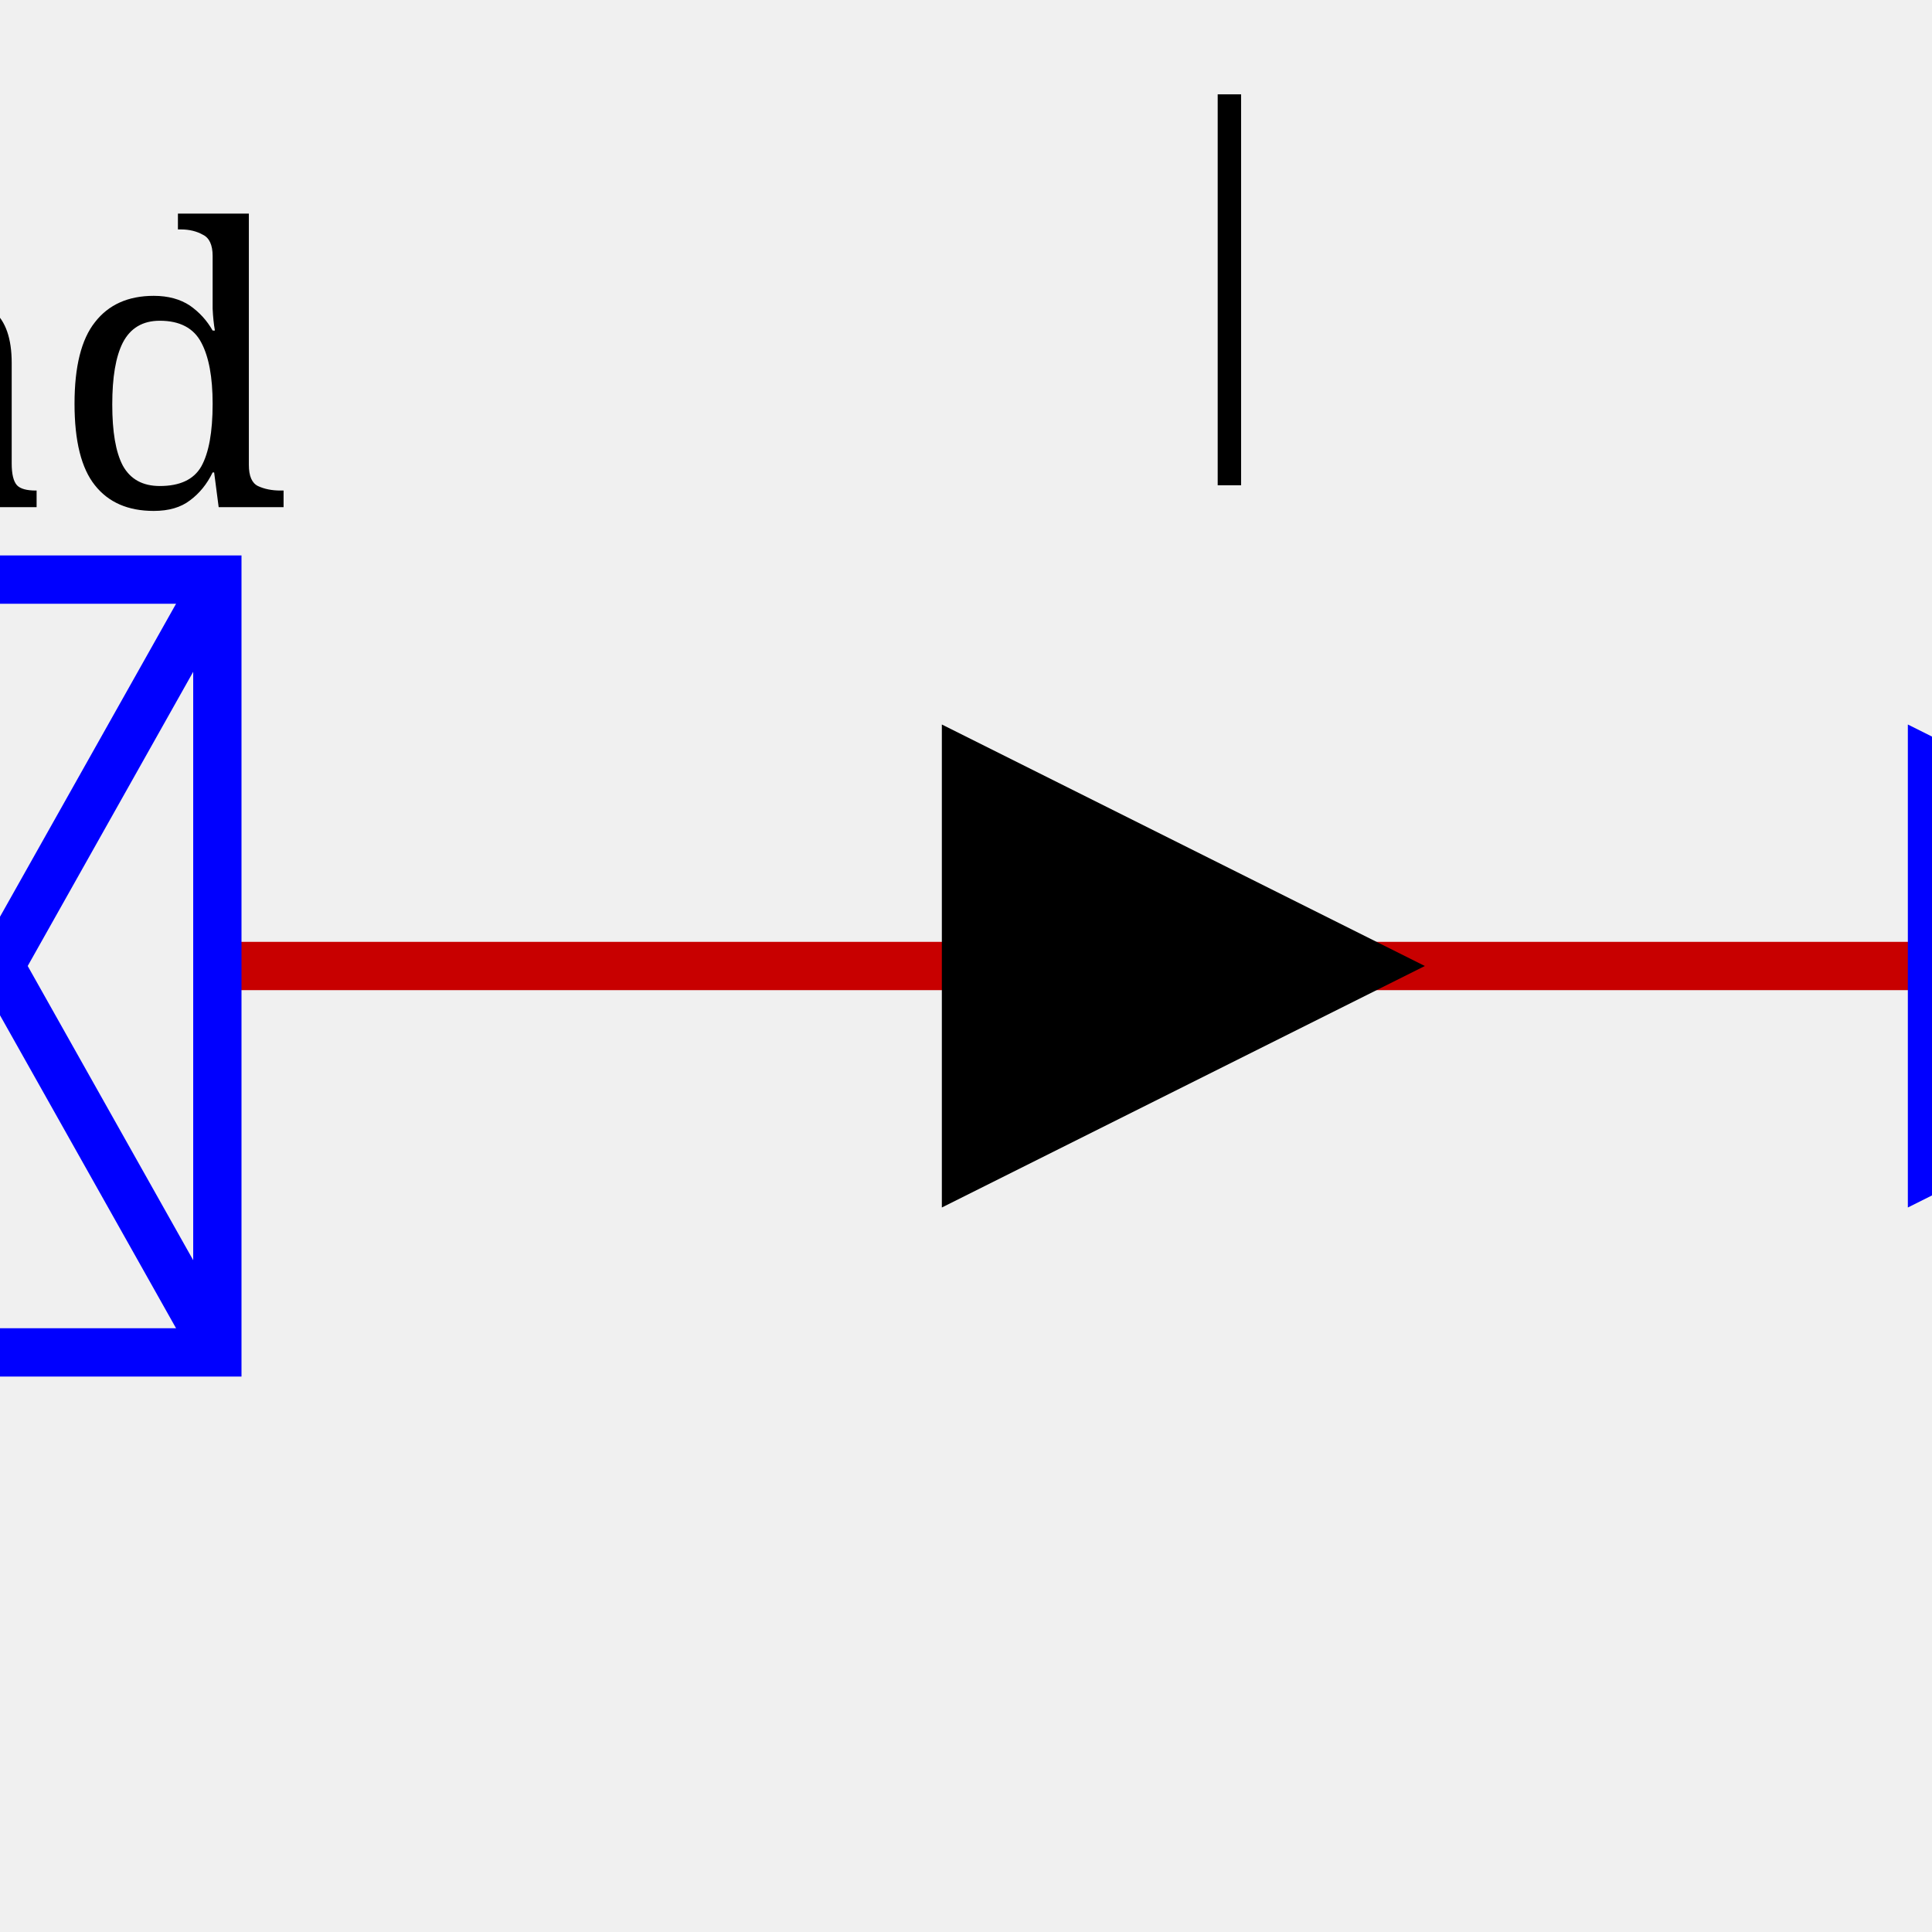
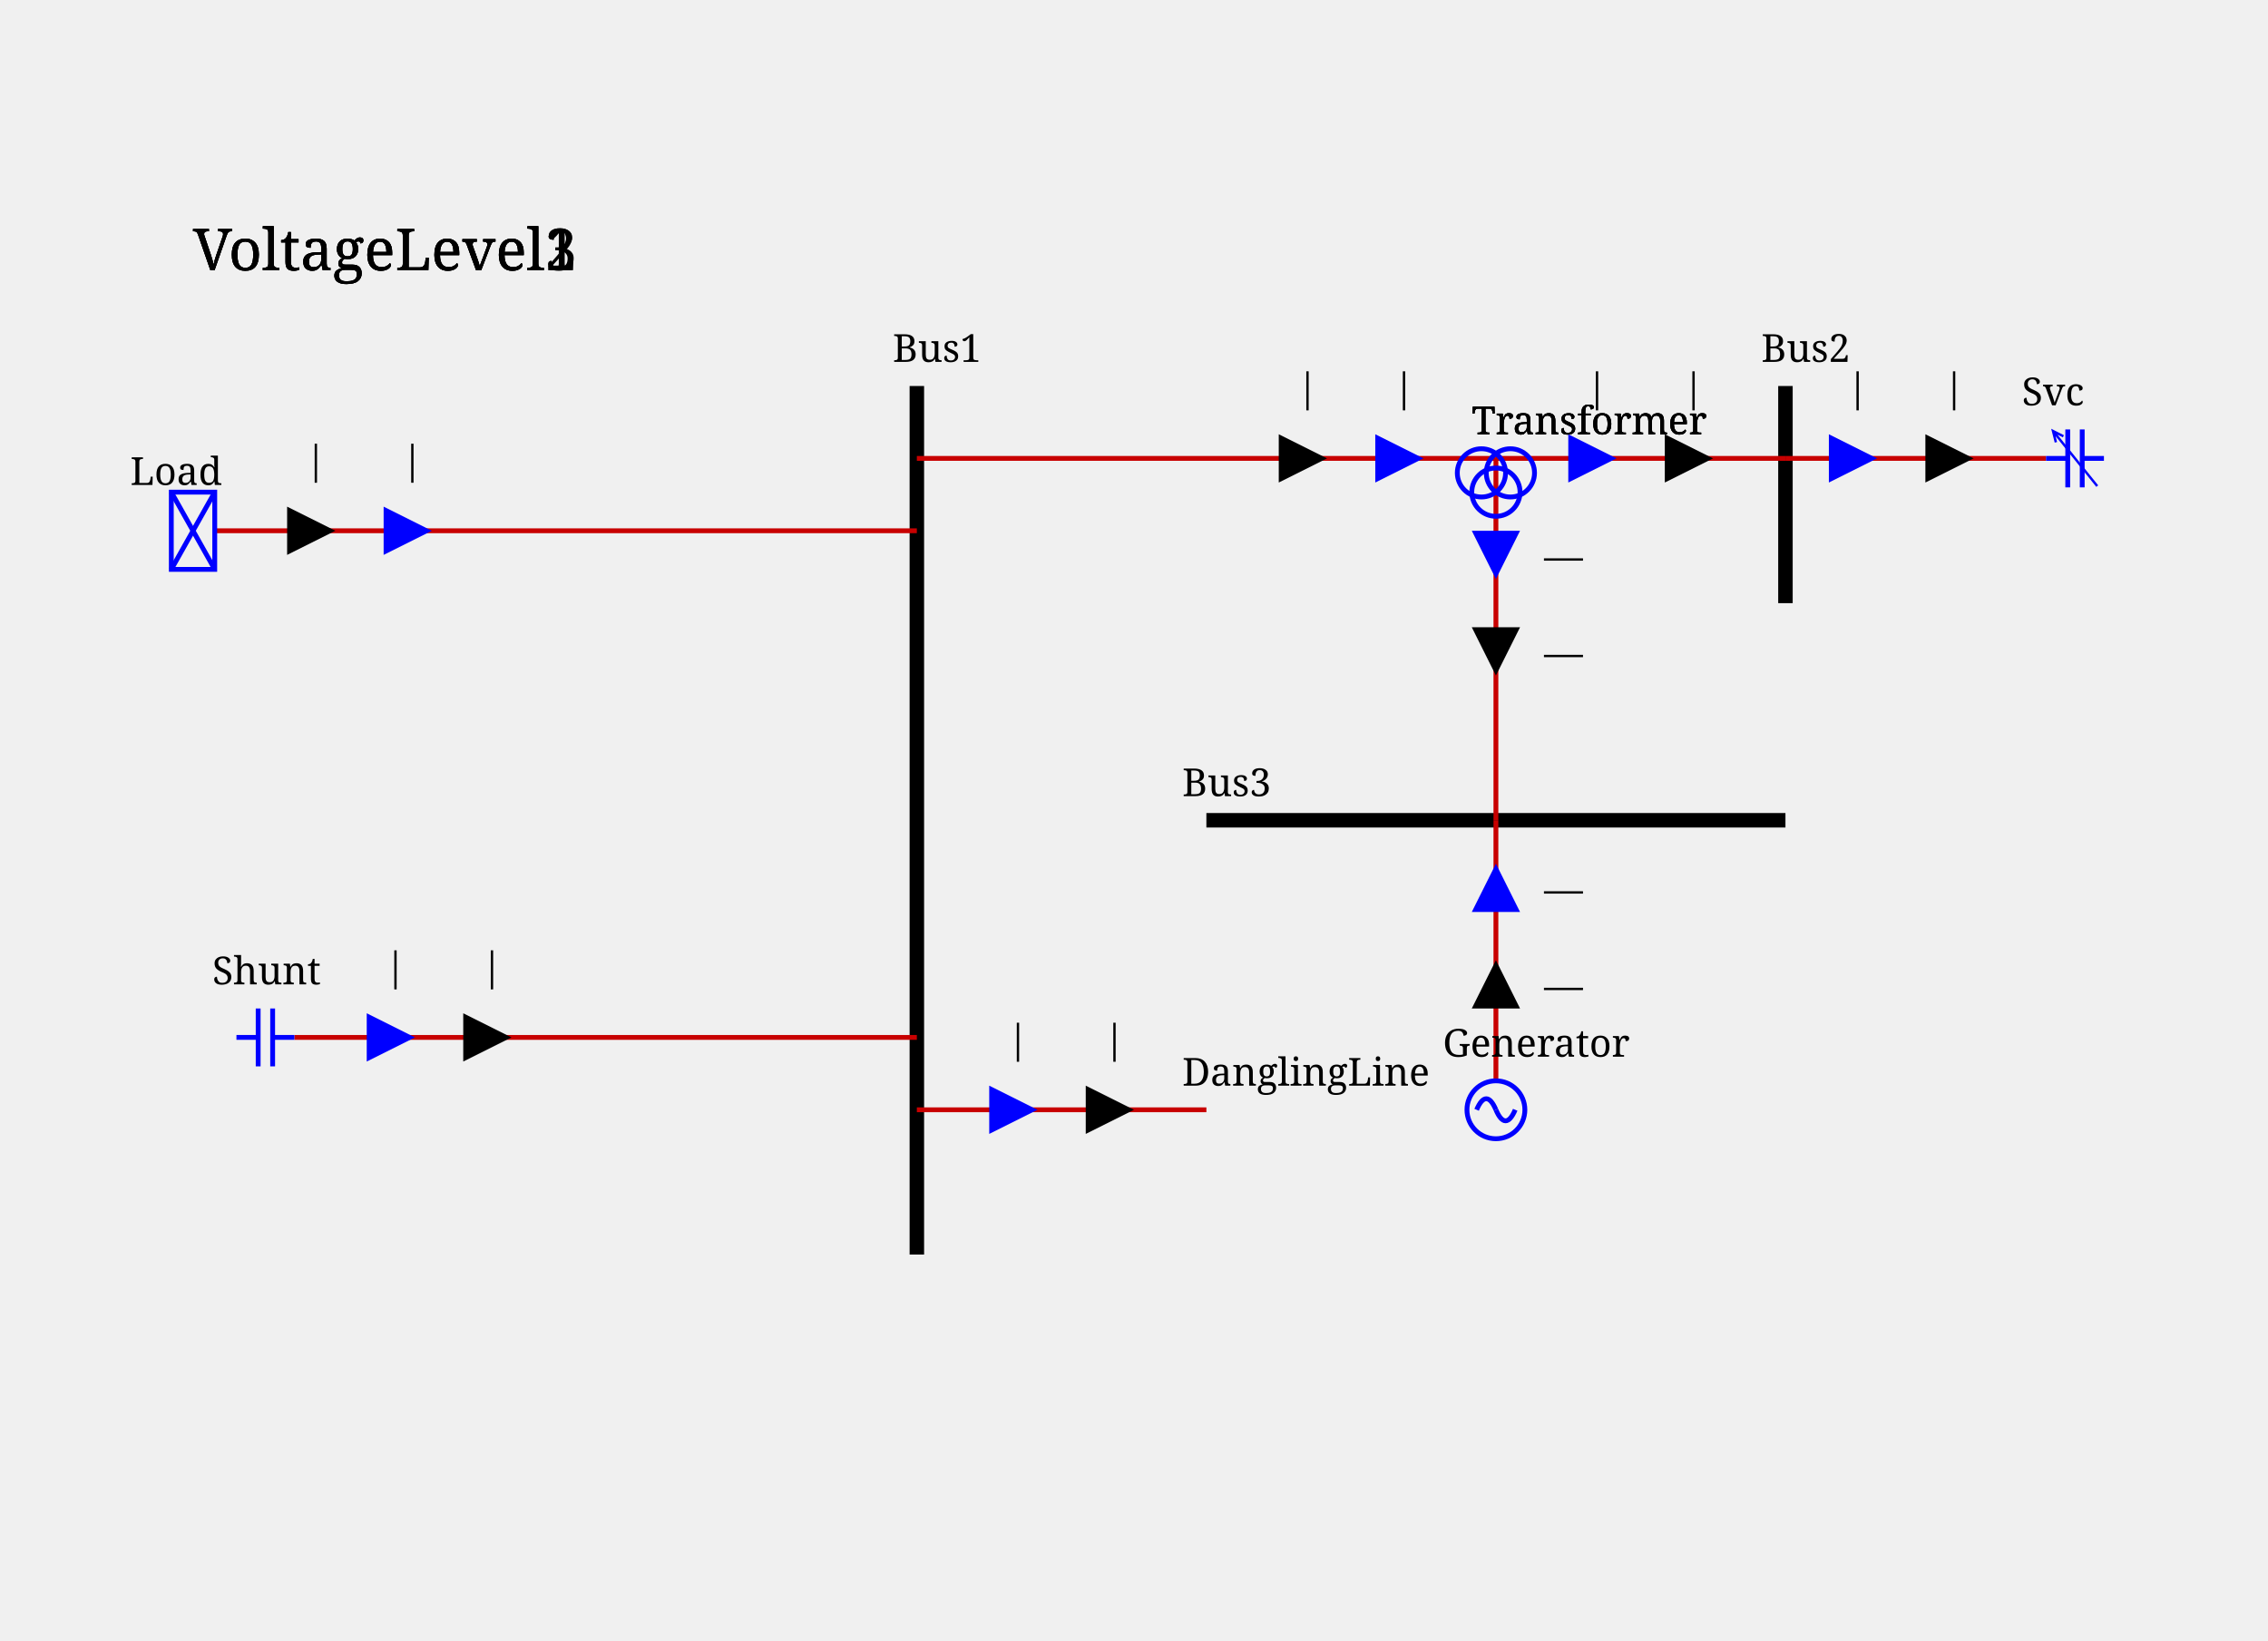
- <svg xmlns="http://www.w3.org/2000/svg" viewBox="0 0 40.0 40.0">
+ <svg xmlns="http://www.w3.org/2000/svg" viewBox="0 0 470.0 340.0">
  <style>/* ----------------------------------------------------------------------- */
/* File: tautologies.css ------------------------------------------------- */
.sld-out .sld-arrow-in {visibility: hidden}
.sld-in .sld-arrow-out {visibility: hidden}
.sld-closed .sld-sw-open {visibility: hidden}
.sld-open .sld-sw-closed {visibility: hidden}
.sld-hidden-node {visibility: hidden}
.sld-top-feeder .sld-label {dominant-baseline: auto}
.sld-bottom-feeder .sld-label {dominant-baseline: hanging}
.sld-active-power .sld-label {dominant-baseline: mathematical}
.sld-reactive-power .sld-label {dominant-baseline: mathematical}
.sld-current .sld-label {dominant-baseline: mathematical}
.sld-current-value .sld-label {dominant-baseline: mathematical}
.sld-permanent-limit-percentage .sld-label {dominant-baseline: mathematical}
/* ----------------------------------------------------------------------- */
/* File: topologicalBaseVoltages.css ------------------------------------- */
.sld-disconnected {--sld-vl-color: #808080}
.sld-vl300to500.sld-bus-0 {--sld-vl-color: #FF0000}
.sld-vl300to500.sld-bus-1 {--sld-vl-color: #7F6C00}
.sld-vl300to500.sld-bus-2 {--sld-vl-color: #F6B2FF}
.sld-vl300to500.sld-bus-3 {--sld-vl-color: #996700}
.sld-vl300to500.sld-bus-4 {--sld-vl-color: #FF85EB}
.sld-vl300to500.sld-bus-5 {--sld-vl-color: #B25B00}
.sld-vl300to500.sld-bus-6 {--sld-vl-color: #FF59B5}
.sld-vl300to500.sld-bus-7 {--sld-vl-color: #CC4400}
.sld-vl300to500.sld-bus-8 {--sld-vl-color: #FF2C67}
.sld-vl300to500.sld-bus-9 {--sld-vl-color: #E52600}
.sld-vl180to300.sld-bus-0 {--sld-vl-color: #218B21}
.sld-vl180to300.sld-bus-1 {--sld-vl-color: #0D4940}
.sld-vl180to300.sld-bus-2 {--sld-vl-color: #DFDAB9}
.sld-vl180to300.sld-bus-3 {--sld-vl-color: #105640}
.sld-vl180to300.sld-bus-4 {--sld-vl-color: #C2CB92}
.sld-vl180to300.sld-bus-5 {--sld-vl-color: #14643C}
.sld-vl180to300.sld-bus-6 {--sld-vl-color: #95B66B}
.sld-vl180to300.sld-bus-7 {--sld-vl-color: #187036}
.sld-vl180to300.sld-bus-8 {--sld-vl-color: #5FA046}
.sld-vl180to300.sld-bus-9 {--sld-vl-color: #1C7E2D}
.sld-vl120to180.sld-bus-0 {--sld-vl-color: #00AFAE}
.sld-vl120to180.sld-bus-1 {--sld-vl-color: #000D58}
.sld-vl120to180.sld-bus-2 {--sld-vl-color: #B8E7B2}
.sld-vl120to180.sld-bus-3 {--sld-vl-color: #002169}
.sld-vl120to180.sld-bus-4 {--sld-vl-color: #85D993}
.sld-vl120to180.sld-bus-5 {--sld-vl-color: #003C7B}
.sld-vl120to180.sld-bus-6 {--sld-vl-color: #59CB8B}
.sld-vl120to180.sld-bus-7 {--sld-vl-color: #005C8C}
.sld-vl120to180.sld-bus-8 {--sld-vl-color: #2CBD94}
.sld-vl120to180.sld-bus-9 {--sld-vl-color: #00839E}
.sld-vl70to120.sld-bus-0 {--sld-vl-color: #CC5500}
.sld-vl70to120.sld-bus-1 {--sld-vl-color: #4A6600}
.sld-vl70to120.sld-bus-2 {--sld-vl-color: #EFB2DD}
.sld-vl70to120.sld-bus-3 {--sld-vl-color: #6E7A00}
.sld-vl70to120.sld-bus-4 {--sld-vl-color: #E685AE}
.sld-vl70to120.sld-bus-5 {--sld-vl-color: #8E8400}
.sld-vl70to120.sld-bus-6 {--sld-vl-color: #DD596B}
.sld-vl70to120.sld-bus-7 {--sld-vl-color: #A37B00}
.sld-vl70to120.sld-bus-8 {--sld-vl-color: #D4432C}
.sld-vl70to120.sld-bus-9 {--sld-vl-color: #B76B00}
.sld-vl50to70.sld-bus-0 {--sld-vl-color: #A020EF}
.sld-vl50to70.sld-bus-1 {--sld-vl-color: #7F0848}
.sld-vl50to70.sld-bus-2 {--sld-vl-color: #B7DBFE}
.sld-vl50to70.sld-bus-3 {--sld-vl-color: #960C6D}
.sld-vl50to70.sld-bus-4 {--sld-vl-color: #8DA6FE}
.sld-vl50to70.sld-bus-5 {--sld-vl-color: #AD109A}
.sld-vl50to70.sld-bus-6 {--sld-vl-color: #6F66FB}
.sld-vl50to70.sld-bus-7 {--sld-vl-color: #BC14C4}
.sld-vl50to70.sld-bus-8 {--sld-vl-color: #7F42F6}
.sld-vl50to70.sld-bus-9 {--sld-vl-color: #B11AD9}
.sld-vl30to50.sld-bus-0 {--sld-vl-color: #FF8290}
.sld-vl30to50.sld-bus-1 {--sld-vl-color: #7F6F41}
.sld-vl30to50.sld-bus-2 {--sld-vl-color: #F6D9FF}
.sld-vl30to50.sld-bus-3 {--sld-vl-color: #99784E}
.sld-vl30to50.sld-bus-4 {--sld-vl-color: #FFC3FB}
.sld-vl30to50.sld-bus-5 {--sld-vl-color: #B27D5B}
.sld-vl30to50.sld-bus-6 {--sld-vl-color: #FFADE3}
.sld-vl30to50.sld-bus-7 {--sld-vl-color: #CC7E68}
.sld-vl30to50.sld-bus-8 {--sld-vl-color: #FF97BF}
.sld-vl30to50.sld-bus-9 {--sld-vl-color: #E57B75}
.sld-vl0to30.sld-bus-0 {--sld-vl-color: #AAAE27}
.sld-vl0to30.sld-bus-1 {--sld-vl-color: #195B0F}
.sld-vl0to30.sld-bus-2 {--sld-vl-color: #EABABE}
.sld-vl0to30.sld-bus-3 {--sld-vl-color: #2D6C13}
.sld-vl0to30.sld-bus-4 {--sld-vl-color: #DDA193}
.sld-vl0to30.sld-bus-5 {--sld-vl-color: #477D17}
.sld-vl0to30.sld-bus-6 {--sld-vl-color: #CE9A6E}
.sld-vl0to30.sld-bus-7 {--sld-vl-color: #648D1C}
.sld-vl0to30.sld-bus-8 {--sld-vl-color: #BEA04A}
.sld-vl0to30.sld-bus-9 {--sld-vl-color: #869D22}
/* ----------------------------------------------------------------------- */
/* File : components.css ------------------------------------------------- */
/* Stroke black */
.sld-disconnector {stroke-width: 3; stroke: black; fill: none}
/* Stroke blue */
.sld-breaker {stroke-width: 2; stroke: blue; fill:white}
.sld-load-break-switch {stroke: blue; fill: white}
/* Stroke --sld-vl-color with fallback black */
.sld-bus-connection {fill: var(--sld-vl-color, black)}
.sld-cell-shape-flat .sld-bus-connection {visibility: hidden}
.sld-busbar-section {stroke: var(--sld-vl-color, black); stroke-width: 3; fill: none}
/* Stroke --sld-vl-color with fallback red */
.sld-wire {stroke: var(--sld-vl-color, #c80000); fill: none}
.sld-wire.sld-dangling-line {stroke-width: 2px}
.sld-wire.sld-tie-line {stroke-width: 2px}
/* Stroke --sld-vl-color with fallback blue */
.sld-load {stroke: var(--sld-vl-color, blue); fill: none}
.sld-battery {stroke: var(--sld-vl-color, blue); fill: none}
.sld-generator {stroke: var(--sld-vl-color, blue); fill: none}
.sld-two-wt {stroke: var(--sld-vl-color, blue); fill: none}
.sld-three-wt {stroke: var(--sld-vl-color, blue); fill: none}
.sld-winding {stroke: var(--sld-vl-color, blue); fill: none}
.sld-capacitor {stroke: var(--sld-vl-color, blue); fill: none}
.sld-inductor {stroke: var(--sld-vl-color, blue); fill: none}
.sld-pst {stroke: var(--sld-vl-color, blue); fill: none}
.sld-pst-arrow {stroke: black; fill: none}
.sld-svc {stroke: var(--sld-vl-color, blue); fill: none}
.sld-vsc {stroke: var(--sld-vl-color, blue); font-size: 7.43px; fill: none}
.sld-lcc {stroke: var(--sld-vl-color, blue); font-size: 7.43px; fill: none}
.sld-ground {stroke: var(--sld-vl-color, blue); fill: none}
/* Stroke none &amp; fill: --sld-vl-color */
.sld-node-infos {stroke: none; fill: var(--sld-vl-color, black)}
/* Stroke none &amp; fill: black */
.sld-node {stroke: none; fill: black}
.sld-flash {stroke: none; fill: black}
.sld-lock {stroke: none; fill: black}
.sld-unknown {stroke: none; fill: black}
/* Fonts */
.sld-label {stroke: none; fill: black; font: 8px serif}
.sld-bus-legend-info {font: 10px serif}
.sld-graph-label {font: 12px serif}
/* Specific */
.sld-grid {stroke: #003700; stroke-dasharray: 1,10}
.sld-feeder-info.sld-active-power {fill:black}
.sld-feeder-info.sld-reactive-power {fill:blue}
.sld-feeder-info.sld-current {fill:purple}
.sld-frame {fill: var(--sld-background-color, transparent)}
/* Stroke maroon for fictitious switch */
.sld-breaker.sld-fictitious {stroke: maroon}
.sld-disconnector.sld-fictitious {stroke: maroon}
.sld-load-break-switch.sld-fictitious {stroke: maroon}
.sld-busbar-section.sld-fictitious {stroke: var(--sld-vl-color, #c80000); stroke-width: 1}
/* ground disconnector specific */
.sld-ground-disconnection-attach {stroke: var(--sld-vl-color, #c80000); fill: none}
.sld-open .sld-ground-disconnection-ground {stroke: black; fill: none}
.sld-closed .sld-ground-disconnection-ground {stroke: var(--sld-vl-color, #c80000); fill: none}
.sld-ground-disconnection .sld-sw-open {stroke: black; fill: none}
.sld-ground-disconnection .sld-sw-closed {stroke: black; fill: none}
</style>
  <rect class="sld-frame" height="100%" width="100%" />
  <g>
    <g class="sld-voltage-level" id="idVoltageLevel1">
      <g id="idLABEL_95_VL_95_VoltageLevel1">
-         <text class="sld-graph-label" x="0.0" y="-24.0">VoltageLevel1</text>
-       </g>
-       <g class="sld-busbar-section sld-vl300to500 sld-bus-0" id="idBus1" transform="translate(100.0,0.0)">
-         <line x1="0" x2="0" y1="0" y2="120.0" />
+         <text class="sld-graph-label" x="40.0" y="56.0">VoltageLevel1</text>
+       </g>
+       <g class="sld-busbar-section sld-vl300to500 sld-bus-0" id="idBus1" transform="translate(190.0,80.0)">
+         <line x1="0" x2="0" y1="0" y2="180.0" />
        <text class="sld-label" id="idBus1_95_NW_95_LABEL" x="-5.0" y="-5.0">Bus1</text>
      </g>
      <g class="sld-wire sld-vl300to500 sld-bus-0" id="_95_VoltageLevel1_95_Bus1_95_Load">
-         <polyline points="100.0,20.0,4.5,20.0" />
-       </g>
-       <g class="sld-feeder-info sld-in sld-active-power" id="idLoad_95_ARROW_95_ACTIVE" transform="matrix(0.0,-1.0,1.0,0.0,19.5,25.0)">
-         <polygon class="sld-arrow-out" points="5,0 10,10 0,10" />
-         <polygon class="sld-arrow-in" points="0,0 10,0 5,10" />
-         <text class="sld-label" x="15.0" y="5.0">—</text>
-       </g>
-       <g class="sld-feeder-info sld-in sld-reactive-power" id="idLoad_95_ARROW_95_REACTIVE" transform="matrix(0.0,-1.0,1.0,0.0,39.5,25.0)">
+         <polyline points="190.0,110.0,44.5,110.0" />
+       </g>
+       <g class="sld-feeder-info sld-in sld-active-power" id="idLoad_95_ARROW_95_ACTIVE" transform="matrix(0.0,-1.0,1.0,0.0,59.5,115.0)">
+         <polygon class="sld-arrow-out" points="5,0 10,10 0,10" />
+         <polygon class="sld-arrow-in" points="0,0 10,0 5,10" />
+         <text class="sld-label" x="15.0" y="5.0">—</text>
+       </g>
+       <g class="sld-feeder-info sld-in sld-reactive-power" id="idLoad_95_ARROW_95_REACTIVE" transform="matrix(0.0,-1.0,1.0,0.0,79.5,115.0)">
        <polygon class="sld-arrow-out" points="5,0 10,10 0,10" />
        <polygon class="sld-arrow-in" points="0,0 10,0 5,10" />
        <text class="sld-label" x="15.0" y="5.0">—</text>
      </g>
      <g class="sld-wire sld-vl300to500 sld-bus-0" id="_95_VoltageLevel1_95_Bus1_95_Shunt">
-         <polyline points="100.0,90.0,16.0,90.0" />
-       </g>
-       <g class="sld-feeder-info sld-in sld-reactive-power" id="idShunt_95_ARROW_95_REACTIVE" transform="matrix(0.0,-1.0,1.0,0.0,31.0,95.0)">
-         <polygon class="sld-arrow-out" points="5,0 10,10 0,10" />
-         <polygon class="sld-arrow-in" points="0,0 10,0 5,10" />
-         <text class="sld-label" x="15.0" y="5.0">—</text>
-       </g>
-       <g class="sld-feeder-info sld-in sld-active-power" id="idShunt_95_ARROW_95_ACTIVE" transform="matrix(0.0,-1.0,1.0,0.0,51.0,95.0)">
+         <polyline points="190.0,215.0,61.0,215.0" />
+       </g>
+       <g class="sld-feeder-info sld-in sld-reactive-power" id="idShunt_95_ARROW_95_REACTIVE" transform="matrix(0.0,-1.0,1.0,0.0,76.0,220.0)">
+         <polygon class="sld-arrow-out" points="5,0 10,10 0,10" />
+         <polygon class="sld-arrow-in" points="0,0 10,0 5,10" />
+         <text class="sld-label" x="15.0" y="5.0">—</text>
+       </g>
+       <g class="sld-feeder-info sld-in sld-active-power" id="idShunt_95_ARROW_95_ACTIVE" transform="matrix(0.0,-1.0,1.0,0.0,96.0,220.0)">
        <polygon class="sld-arrow-out" points="5,0 10,10 0,10" />
        <polygon class="sld-arrow-in" points="0,0 10,0 5,10" />
        <text class="sld-label" x="15.0" y="5.0">—</text>
      </g>
      <g class="sld-wire sld-vl300to500 sld-bus-0" id="_95_VoltageLevel1_95_Bus1_95_DanglingLine">
-         <polyline points="100.0,100.0,140.0,100.0" />
-       </g>
-       <g class="sld-feeder-info sld-in sld-active-power" id="idDanglingLine_95_ARROW_95_ACTIVE" transform="matrix(0.0,-1.0,1.0,0.0,115.0,105.0)">
-         <polygon class="sld-arrow-out" points="5,0 10,10 0,10" />
-         <polygon class="sld-arrow-in" points="0,0 10,0 5,10" />
-         <text class="sld-label" x="15.0" y="5.0">—</text>
-       </g>
-       <g class="sld-feeder-info sld-in sld-reactive-power" id="idDanglingLine_95_ARROW_95_REACTIVE" transform="matrix(0.0,-1.0,1.0,0.0,95.0,105.0)">
+         <polyline points="190.0,230.0,250.0,230.0" />
+       </g>
+       <g class="sld-feeder-info sld-in sld-active-power" id="idDanglingLine_95_ARROW_95_ACTIVE" transform="matrix(0.0,-1.0,1.0,0.0,225.0,235.0)">
+         <polygon class="sld-arrow-out" points="5,0 10,10 0,10" />
+         <polygon class="sld-arrow-in" points="0,0 10,0 5,10" />
+         <text class="sld-label" x="15.0" y="5.0">—</text>
+       </g>
+       <g class="sld-feeder-info sld-in sld-reactive-power" id="idDanglingLine_95_ARROW_95_REACTIVE" transform="matrix(0.0,-1.0,1.0,0.0,205.0,235.0)">
        <polygon class="sld-arrow-out" points="5,0 10,10 0,10" />
        <polygon class="sld-arrow-in" points="0,0 10,0 5,10" />
        <text class="sld-label" x="15.0" y="5.0">—</text>
      </g>
      <g class="sld-wire sld-vl300to500 sld-bus-0" id="_95_VoltageLevel1_95_Bus1_95_Transformer_95_ONE">
-         <polyline points="100.0,10.0,180.0,10.0" />
-       </g>
-       <g class="sld-feeder-info sld-in sld-reactive-power" id="idTransformer_95_ONE_95_ARROW_95_REACTIVE" transform="matrix(0.0,-1.0,1.0,0.0,155.0,15.0)">
-         <polygon class="sld-arrow-out" points="5,0 10,10 0,10" />
-         <polygon class="sld-arrow-in" points="0,0 10,0 5,10" />
-         <text class="sld-label" x="15.0" y="5.0">—</text>
-       </g>
-       <g class="sld-feeder-info sld-in sld-active-power" id="idTransformer_95_ONE_95_ARROW_95_ACTIVE" transform="matrix(0.0,-1.0,1.0,0.0,135.0,15.0)">
-         <polygon class="sld-arrow-out" points="5,0 10,10 0,10" />
-         <polygon class="sld-arrow-in" points="0,0 10,0 5,10" />
-         <text class="sld-label" x="15.0" y="5.0">—</text>
-       </g>
-       <g class="sld-load sld-vl300to500 sld-bus-0" id="idLoad" transform="translate(-8.0,15.5)">
+         <polyline points="190.0,95.0,310.0,95.0" />
+       </g>
+       <g class="sld-feeder-info sld-in sld-reactive-power" id="idTransformer_95_ONE_95_ARROW_95_REACTIVE" transform="matrix(0.0,-1.0,1.0,0.0,285.0,100.0)">
+         <polygon class="sld-arrow-out" points="5,0 10,10 0,10" />
+         <polygon class="sld-arrow-in" points="0,0 10,0 5,10" />
+         <text class="sld-label" x="15.0" y="5.0">—</text>
+       </g>
+       <g class="sld-feeder-info sld-in sld-active-power" id="idTransformer_95_ONE_95_ARROW_95_ACTIVE" transform="matrix(0.0,-1.0,1.0,0.0,265.0,100.0)">
+         <polygon class="sld-arrow-out" points="5,0 10,10 0,10" />
+         <polygon class="sld-arrow-in" points="0,0 10,0 5,10" />
+         <text class="sld-label" x="15.0" y="5.0">—</text>
+       </g>
+       <g class="sld-load sld-vl300to500 sld-bus-0" id="idLoad" transform="translate(32.0,105.5)">
        <rect height="9" transform="rotate(90.0,8.0,4.5)" width="16" />
        <line transform="rotate(90.0,8.0,4.5)" x1="0" x2="16" y1="0" y2="9" />
        <line transform="rotate(90.0,8.0,4.5)" x1="16" x2="0" y1="0" y2="9" />
        <text class="sld-label" id="idLoad_95_LABEL" x="-5.0" y="-5.0">Load</text>
      </g>
-       <g class="sld-capacitor sld-vl300to500 sld-bus-0" id="idShunt" transform="translate(4.0,84.0)">
+       <g class="sld-capacitor sld-vl300to500 sld-bus-0" id="idShunt" transform="translate(49.0,209.0)">
        <line transform="rotate(90.0,6.0,6.0)" x1="6" x2="6" y1="0" y2="4.5" />
        <line transform="rotate(90.0,6.0,6.0)" x1="0" x2="12" y1="4.5" y2="4.5" />
        <line transform="rotate(90.0,6.0,6.0)" x1="0" x2="12" y1="7.5" y2="7.5" />
        <line transform="rotate(90.0,6.0,6.0)" x1="6" x2="6" y1="7.5" y2="12" />
        <text class="sld-label" id="idShunt_95_LABEL" x="-5.0" y="-5.0">Shunt</text>
      </g>
-       <g class="sld-vl300to500 sld-bus-0" id="idDanglingLine" transform="translate(140.0,100.0)">
+       <g class="sld-vl300to500 sld-bus-0" id="idDanglingLine" transform="translate(250.0,230.0)">
        <text class="sld-label" id="idDanglingLine_95_LABEL" x="-5.0" y="-5.0">DanglingLine</text>
      </g>
-       <g class="sld-vl300to500 sld-bus-0" id="idTransformer_95_ONE" transform="translate(180.0,10.0)">
+       <g class="sld-vl300to500 sld-bus-0" id="idTransformer_95_ONE" transform="translate(310.0,95.0)">
        <text class="sld-label" id="idTransformer_95_ONE_95_LABEL" x="-5.0" y="-5.0">Transformer</text>
      </g>
    </g>
    <g class="sld-voltage-level" id="idVoltageLevel2">
      <g id="idLABEL_95_VL_95_VoltageLevel2">
-         <text class="sld-graph-label" x="180.0" y="-24.0">VoltageLevel2</text>
-       </g>
-       <g class="sld-busbar-section sld-vl300to500 sld-bus-1" id="idBus2" transform="translate(400.0,0.0)">
-         <line x1="0" x2="0" y1="0" y2="30.0" />
+         <text class="sld-graph-label" x="40.0" y="56.0">VoltageLevel2</text>
+       </g>
+       <g class="sld-busbar-section sld-vl300to500 sld-bus-1" id="idBus2" transform="translate(370.0,80.0)">
+         <line x1="0" x2="0" y1="0" y2="45.0" />
        <text class="sld-label" id="idBus2_95_NW_95_LABEL" x="-5.0" y="-5.0">Bus2</text>
      </g>
      <g class="sld-wire sld-vl300to500 sld-bus-1" id="_95_VoltageLevel2_95_Bus2_95_Svc">
-         <polyline points="400.0,10.0,434.0,10.0" />
-       </g>
-       <g class="sld-feeder-info sld-in sld-active-power" id="idSvc_95_ARROW_95_ACTIVE" transform="matrix(0.0,-1.0,1.0,0.0,409.0,15.0)">
-         <polygon class="sld-arrow-out" points="5,0 10,10 0,10" />
-         <polygon class="sld-arrow-in" points="0,0 10,0 5,10" />
-         <text class="sld-label" x="15.0" y="5.0">—</text>
-       </g>
-       <g class="sld-feeder-info sld-in sld-reactive-power" id="idSvc_95_ARROW_95_REACTIVE" transform="matrix(0.0,-1.0,1.0,0.0,389.0,15.0)">
+         <polyline points="370.0,95.0,424.0,95.0" />
+       </g>
+       <g class="sld-feeder-info sld-in sld-active-power" id="idSvc_95_ARROW_95_ACTIVE" transform="matrix(0.0,-1.0,1.0,0.0,399.0,100.0)">
+         <polygon class="sld-arrow-out" points="5,0 10,10 0,10" />
+         <polygon class="sld-arrow-in" points="0,0 10,0 5,10" />
+         <text class="sld-label" x="15.0" y="5.0">—</text>
+       </g>
+       <g class="sld-feeder-info sld-in sld-reactive-power" id="idSvc_95_ARROW_95_REACTIVE" transform="matrix(0.0,-1.0,1.0,0.0,379.0,100.0)">
        <polygon class="sld-arrow-out" points="5,0 10,10 0,10" />
        <polygon class="sld-arrow-in" points="0,0 10,0 5,10" />
        <text class="sld-label" x="15.0" y="5.0">—</text>
      </g>
      <g class="sld-wire sld-vl300to500 sld-bus-1" id="_95_VoltageLevel2_95_Bus2_95_Transformer_95_TWO">
-         <polyline points="400.0,10.0,360.0,10.0" />
-       </g>
-       <g class="sld-feeder-info sld-in sld-reactive-power" id="idTransformer_95_TWO_95_ARROW_95_REACTIVE" transform="matrix(0.0,-1.0,1.0,0.0,375.0,15.0)">
-         <polygon class="sld-arrow-out" points="5,0 10,10 0,10" />
-         <polygon class="sld-arrow-in" points="0,0 10,0 5,10" />
-         <text class="sld-label" x="15.0" y="5.0">—</text>
-       </g>
-       <g class="sld-feeder-info sld-in sld-active-power" id="idTransformer_95_TWO_95_ARROW_95_ACTIVE" transform="matrix(0.0,-1.0,1.0,0.0,395.0,15.0)">
-         <polygon class="sld-arrow-out" points="5,0 10,10 0,10" />
-         <polygon class="sld-arrow-in" points="0,0 10,0 5,10" />
-         <text class="sld-label" x="15.0" y="5.0">—</text>
-       </g>
-       <g class="sld-svc sld-vl300to500 sld-bus-1" id="idSvc" transform="translate(434.0,4.0)">
+         <polyline points="370.0,95.0,310.0,95.0" />
+       </g>
+       <g class="sld-feeder-info sld-in sld-reactive-power" id="idTransformer_95_TWO_95_ARROW_95_REACTIVE" transform="matrix(0.0,-1.0,1.0,0.0,325.0,100.0)">
+         <polygon class="sld-arrow-out" points="5,0 10,10 0,10" />
+         <polygon class="sld-arrow-in" points="0,0 10,0 5,10" />
+         <text class="sld-label" x="15.0" y="5.0">—</text>
+       </g>
+       <g class="sld-feeder-info sld-in sld-active-power" id="idTransformer_95_TWO_95_ARROW_95_ACTIVE" transform="matrix(0.0,-1.0,1.0,0.0,345.0,100.0)">
+         <polygon class="sld-arrow-out" points="5,0 10,10 0,10" />
+         <polygon class="sld-arrow-in" points="0,0 10,0 5,10" />
+         <text class="sld-label" x="15.0" y="5.0">—</text>
+       </g>
+       <g class="sld-svc sld-vl300to500 sld-bus-1" id="idSvc" transform="translate(424.0,89.0)">
        <path d="M 6,0 V 4.5 M 0,4.5 H 12 M 0,7.5 H 12 M 6,7.5 V 12" transform="rotate(270.0,6.0,6.0)" />
        <path d="M 0.256,10.611 11.671,1.448 M 9.329,2.045 11.671,1.448 10.581,3.605" style="fill:none;stroke:#0000ff;stroke-width:0.5;stroke-linejoin:miter" transform="rotate(270.0,6.0,6.0)" />
        <text class="sld-label" id="idSvc_95_LABEL" x="-5.0" y="-5.0">Svc</text>
      </g>
-       <g class="sld-vl300to500 sld-bus-1" id="idTransformer_95_TWO" transform="translate(360.0,10.0)">
+       <g class="sld-vl300to500 sld-bus-1" id="idTransformer_95_TWO" transform="translate(310.0,95.0)">
        <text class="sld-label" id="idTransformer_95_TWO_95_LABEL" x="-5.0" y="-5.0">Transformer</text>
      </g>
    </g>
    <g class="sld-voltage-level" id="idVoltageLevel3">
      <g id="idLABEL_95_VL_95_VoltageLevel3">
-         <text class="sld-graph-label" x="140.0" y="-14.0">VoltageLevel3</text>
-       </g>
-       <g class="sld-busbar-section sld-vl300to500 sld-bus-2" id="idBus3" transform="translate(280.0,70.0)">
-         <line x1="0" x2="80.0" y1="0" y2="0" />
+         <text class="sld-graph-label" x="40.0" y="56.0">VoltageLevel3</text>
+       </g>
+       <g class="sld-busbar-section sld-vl300to500 sld-bus-2" id="idBus3" transform="translate(250.0,170.0)">
+         <line x1="0" x2="120.0" y1="0" y2="0" />
        <text class="sld-label" id="idBus3_95_NW_95_LABEL" x="-5.0" y="-5.0">Bus3</text>
      </g>
      <g class="sld-wire sld-vl300to500 sld-bus-2" id="_95_VoltageLevel3_95_Bus3_95_Generator">
-         <polyline points="320.0,70.0,320.0,104.0" />
-       </g>
-       <g class="sld-feeder-info sld-in sld-active-power" id="idGenerator_95_ARROW_95_ACTIVE" transform="translate(315.0,79.0)">
+         <polyline points="310.0,170.0,310.0,224.0" />
+       </g>
+       <g class="sld-feeder-info sld-in sld-active-power" id="idGenerator_95_ARROW_95_ACTIVE" transform="translate(305.0,199.0)">
        <polygon class="sld-arrow-out" points="5,0 10,10 0,10" transform="rotate(180.0,5.0,5.0)" />
        <polygon class="sld-arrow-in" points="0,0 10,0 5,10" transform="rotate(180.0,5.0,5.0)" />
        <text class="sld-label" x="15.0" y="5.0">—</text>
      </g>
-       <g class="sld-feeder-info sld-in sld-reactive-power" id="idGenerator_95_ARROW_95_REACTIVE" transform="translate(315.0,59.0)">
+       <g class="sld-feeder-info sld-in sld-reactive-power" id="idGenerator_95_ARROW_95_REACTIVE" transform="translate(305.0,179.0)">
        <polygon class="sld-arrow-out" points="5,0 10,10 0,10" transform="rotate(180.0,5.0,5.0)" />
        <polygon class="sld-arrow-in" points="0,0 10,0 5,10" transform="rotate(180.0,5.0,5.0)" />
        <text class="sld-label" x="15.0" y="5.0">—</text>
      </g>
      <g class="sld-wire sld-vl300to500 sld-bus-2" id="_95_VoltageLevel3_95_Bus3_95_Transformer_95_THREE">
-         <polyline points="320.0,70.0,320.0,20.0" />
-       </g>
-       <g class="sld-feeder-info sld-in sld-reactive-power" id="idTransformer_95_THREE_95_ARROW_95_REACTIVE" transform="translate(315.0,35.0)">
-         <polygon class="sld-arrow-out" points="5,0 10,10 0,10" />
-         <polygon class="sld-arrow-in" points="0,0 10,0 5,10" />
-         <text class="sld-label" x="15.0" y="5.0">—</text>
-       </g>
-       <g class="sld-feeder-info sld-in sld-active-power" id="idTransformer_95_THREE_95_ARROW_95_ACTIVE" transform="translate(315.0,55.0)">
-         <polygon class="sld-arrow-out" points="5,0 10,10 0,10" />
-         <polygon class="sld-arrow-in" points="0,0 10,0 5,10" />
-         <text class="sld-label" x="15.0" y="5.0">—</text>
-       </g>
-       <g class="sld-generator sld-vl300to500 sld-bus-2" id="idGenerator" transform="translate(314.0,104.0)">
+         <polyline points="310.0,170.0,310.0,95.0" />
+       </g>
+       <g class="sld-feeder-info sld-in sld-reactive-power" id="idTransformer_95_THREE_95_ARROW_95_REACTIVE" transform="translate(305.0,110.0)">
+         <polygon class="sld-arrow-out" points="5,0 10,10 0,10" />
+         <polygon class="sld-arrow-in" points="0,0 10,0 5,10" />
+         <text class="sld-label" x="15.0" y="5.0">—</text>
+       </g>
+       <g class="sld-feeder-info sld-in sld-active-power" id="idTransformer_95_THREE_95_ARROW_95_ACTIVE" transform="translate(305.0,130.0)">
+         <polygon class="sld-arrow-out" points="5,0 10,10 0,10" />
+         <polygon class="sld-arrow-in" points="0,0 10,0 5,10" />
+         <text class="sld-label" x="15.0" y="5.0">—</text>
+       </g>
+       <g class="sld-generator sld-vl300to500 sld-bus-2" id="idGenerator" transform="translate(304.0,224.0)">
        <circle cx="6" cy="6" r="6" />
        <path d="M6,6 A 6 40 0 0 0 2,6" />
        <path d="M6,6 A 6 40 0 0 0 10,6" />
        <text class="sld-label" id="idGenerator_95_LABEL" x="-5.0" y="-5.0">Generator</text>
      </g>
-       <g class="sld-vl300to500 sld-bus-2" id="idTransformer_95_THREE" transform="translate(320.0,20.0)">
+       <g class="sld-vl300to500 sld-bus-2" id="idTransformer_95_THREE" transform="translate(310.0,95.0)">
        <text class="sld-label" id="idTransformer_95_THREE_95_LABEL" x="-5.0" y="-5.0">Transformer</text>
      </g>
    </g>
    <g class="sld-wire sld-vl300to500 sld-bus-0" id="idEDGE_95_Transformer_95_ONE">
      <polyline points="" />
    </g>
    <g class="sld-wire sld-vl300to500 sld-bus-1" id="idEDGE_95_Transformer_95_TWO">
      <polyline points="" />
    </g>
    <g class="sld-wire sld-vl300to500 sld-bus-2" id="idEDGE_95_Transformer_95_THREE">
      <polyline points="" />
    </g>
-     <g class="sld-three-wt sld-fictitious" id="idTransformer" transform="translate(172.0,-2.0)">
+     <g class="sld-three-wt sld-fictitious" id="idTransformer" transform="translate(302.0,83.0)">
      <circle class="sld-vl300to500 sld-bus-0 sld-winding" cx="5" cy="15" r="5" />
-       <circle class="sld-vl300to500 sld-bus-0 sld-winding" cx="11" cy="15" r="5" />
-       <circle class="sld-vl300to500 sld-bus-0 sld-winding" cx="8" cy="19" r="5" />
+       <circle class="sld-vl300to500 sld-bus-1 sld-winding" cx="11" cy="15" r="5" />
+       <circle class="sld-vl300to500 sld-bus-2 sld-winding" cx="8" cy="19" r="5" />
    </g>
  </g>
</svg>
